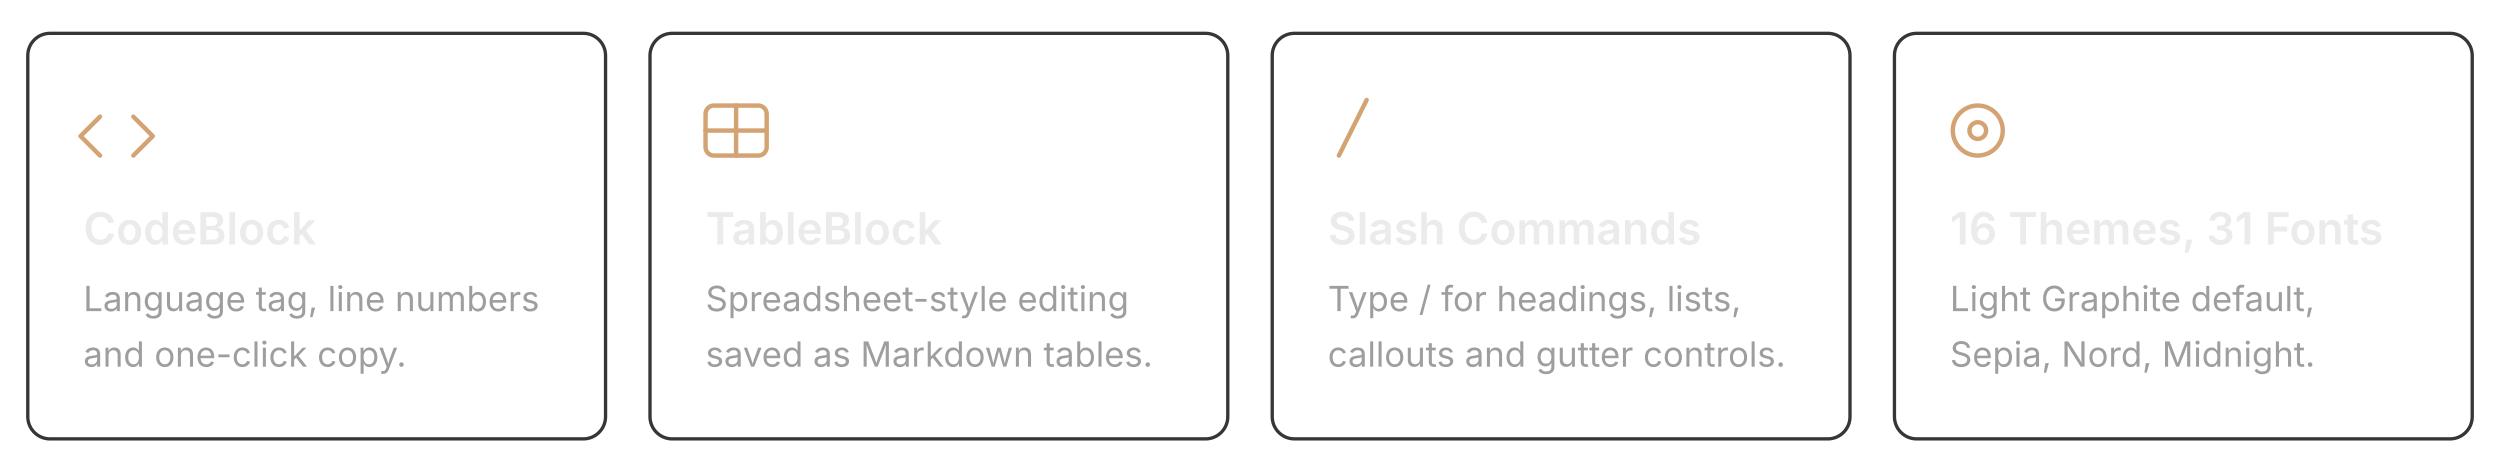
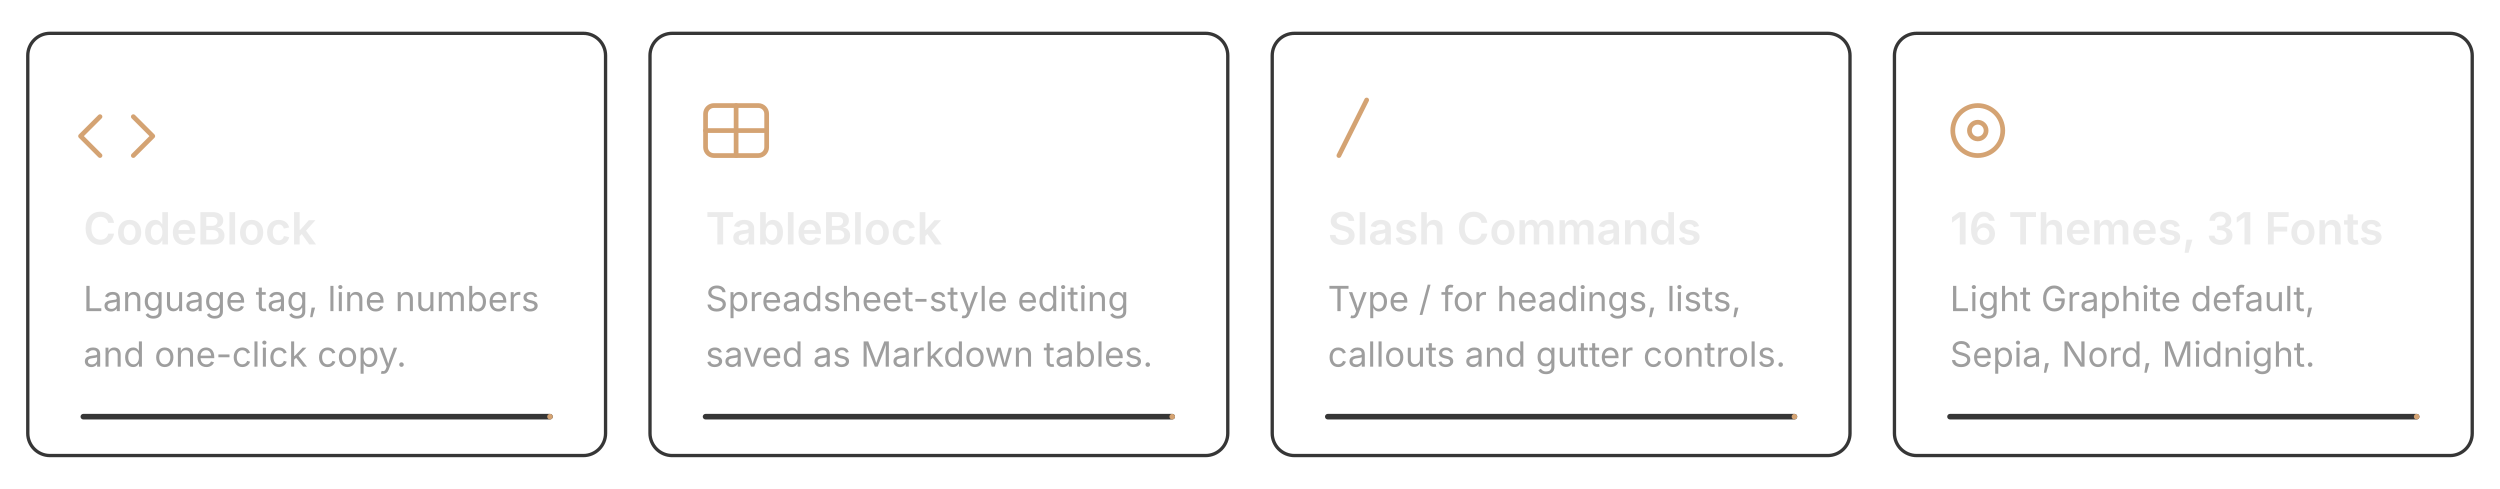
- <svg xmlns="http://www.w3.org/2000/svg" viewBox="0 0 900 170" width="900" height="170">
+ <svg xmlns="http://www.w3.org/2000/svg" viewBox="0 0 900 176" width="900" height="176" role="img" aria-label="Noteworthy Editor Blocks and Themes">
  <style>
  text { font-family: -apple-system, BlinkMacSystemFont, "SF Pro Text", "SF Pro Display", system-ui, sans-serif; }
  .mono { font-family: ui-monospace, "SF Mono", SFMono-Regular, Menlo, monospace; }
  .fg { fill: #EBEBEB; }
  .mut { fill: #9E9E9E; }
  .acc { fill: #D4A373; }
  .bd { fill: none; stroke: #363636; stroke-width: 1.2; }
-   .bd-acc { fill: none; stroke: #D4A373; stroke-width: 1.2; }
-   .dash { fill: none; stroke: #525252; stroke-width: 1.2; stroke-dasharray: 4 4; }
-   .icon { fill: none; stroke: #D4A373; stroke-width: 1.6; stroke-linecap: round; stroke-linejoin: round; }
-   .caret { fill: #D4A373; animation: blink 1.2s step-end infinite; }
-   @keyframes blink { 0%, 100% { opacity: 1; } 50% { opacity: 0; } }
+   .icon { fill: none; stroke: #D4A373; stroke-width: 1.7; stroke-linecap: round; stroke-linejoin: round; }
+   .bar-bg { fill: none; stroke: #363636; stroke-width: 2; stroke-linecap: round; }
+   .bar-fg { fill: none; stroke: #D4A373; stroke-width: 2; stroke-linecap: round; stroke-dasharray: 168; stroke-dashoffset: 168; }
+ 
+   .nw-c1 { animation: nw-card 8s ease-in-out infinite 0s; }
+   .nw-c2 { animation: nw-card 8s ease-in-out infinite 2s; }
+   .nw-c3 { animation: nw-card 8s ease-in-out infinite 4s; }
+   .nw-c4 { animation: nw-card 8s ease-in-out infinite 6s; }
+   @keyframes nw-card {
+     0%, 20% { stroke: #D4A373; stroke-width: 1.6; }
+     26%, 100% { stroke: #363636; stroke-width: 1.2; }
+   }
+ 
+   .nw-i1 { stroke-dasharray: 48; animation: nw-draw 8s ease-in-out infinite 0s; }
+   .nw-i2 { stroke-dasharray: 140; animation: nw-draw2 8s ease-in-out infinite 2s; }
+   .nw-i3 { stroke-dasharray: 30; animation: nw-draw3 8s ease-in-out infinite 4s; }
+   .nw-i4 { stroke-dasharray: 80; animation: nw-draw4 8s ease-in-out infinite 6s; }
+   @keyframes nw-draw  { 0% { stroke-dashoffset: 48; } 12%, 100% { stroke-dashoffset: 0; } }
+   @keyframes nw-draw2 { 0% { stroke-dashoffset: 140; } 12%, 100% { stroke-dashoffset: 0; } }
+   @keyframes nw-draw3 { 0% { stroke-dashoffset: 30; } 12%, 100% { stroke-dashoffset: 0; } }
+   @keyframes nw-draw4 { 0% { stroke-dashoffset: 80; } 12%, 100% { stroke-dashoffset: 0; } }
+ 
+   .nw-b1 { animation: nw-bar 8s ease-in-out infinite 0s; }
+   .nw-b2 { animation: nw-bar 8s ease-in-out infinite 2s; }
+   .nw-b3 { animation: nw-bar 8s ease-in-out infinite 4s; }
+   .nw-b4 { animation: nw-bar 8s ease-in-out infinite 6s; }
+   @keyframes nw-bar {
+     0% { stroke-dashoffset: 168; opacity: 0.4; }
+     18% { stroke-dashoffset: 0; opacity: 1; }
+     25%, 100% { stroke-dashoffset: 168; opacity: 0.25; }
+   }
+ 
  @media (prefers-color-scheme: light) {
    .fg { fill: #3B3834; }
    .mut { fill: #7A756E; }
    .acc { fill: #965A2B; }
    .bd { stroke: #DEDAD3; }
-     .bd-acc { stroke: #965A2B; }
-     .dash { stroke: #B8B2A8; }
    .icon { stroke: #965A2B; }
-     .caret { fill: #965A2B; }
+     .bar-bg { stroke: #DEDAD3; }
+     .bar-fg { stroke: #965A2B; }
+     @keyframes nw-card {
+       0%, 20% { stroke: #965A2B; stroke-width: 1.6; }
+       26%, 100% { stroke: #DEDAD3; stroke-width: 1.2; }
+     }
  }
  @media (prefers-reduced-motion: reduce) {
-     .caret { animation: none; }
+     .nw-c1, .nw-c2, .nw-c3, .nw-c4,
+     .nw-i1, .nw-i2, .nw-i3, .nw-i4,
+     .nw-b1, .nw-b2, .nw-b3, .nw-b4 { animation: none !important; stroke-dashoffset: 0 !important; }
+     .bar-fg { opacity: 0.5 !important; }
  }
- </style>
-   <rect x="10" y="12" width="208" height="146" rx="8" class="bd" />
-   <path d="M36 42l-7 7 7 7M48 42l7 7-7 7" class="icon" />
+   </style>
+   <rect x="10" y="12" width="208" height="152" rx="8" class="bd nw-c1" />
+   <path d="M36 42l-7 7 7 7M48 42l7 7-7 7" class="icon nw-i1" />
  <text x="30" y="88" font-size="16" font-weight="600" class="fg">CodeBlock</text>
  <text x="30" y="112" font-size="12.5" class="mut">Language tag, line numbers</text>
  <text x="30" y="132" font-size="12.5" class="mut">and one-click copy.</text>
-   <rect x="234" y="12" width="208" height="146" rx="8" class="bd" />
-   <rect x="254" y="38" width="22" height="18" rx="3" class="icon" />
-   <line x1="254" y1="47" x2="276" y2="47" class="icon" />
-   <line x1="265" y1="38" x2="265" y2="56" class="icon" />
+   <line x1="30" y1="150" x2="198" y2="150" class="bar-bg" />
+   <line x1="30" y1="150" x2="198" y2="150" class="bar-fg nw-b1" />
+   <rect x="234" y="12" width="208" height="152" rx="8" class="bd nw-c2" />
+   <g class="nw-i2">
+     <rect x="254" y="38" width="22" height="18" rx="3" class="icon" />
+     <line x1="254" y1="47" x2="276" y2="47" class="icon" />
+     <line x1="265" y1="38" x2="265" y2="56" class="icon" />
+   </g>
  <text x="254" y="88" font-size="16" font-weight="600" class="fg">TableBlock</text>
  <text x="254" y="112" font-size="12.5" class="mut">Spreadsheet-style editing</text>
  <text x="254" y="132" font-size="12.5" class="mut">saved as Markdown tables.</text>
-   <rect x="458" y="12" width="208" height="146" rx="8" class="bd" />
-   <line x1="482" y1="56" x2="492" y2="36" class="icon" />
+   <line x1="254" y1="150" x2="422" y2="150" class="bar-bg" />
+   <line x1="254" y1="150" x2="422" y2="150" class="bar-fg nw-b2" />
+   <rect x="458" y="12" width="208" height="152" rx="8" class="bd nw-c3" />
+   <line x1="482" y1="56" x2="492" y2="36" class="icon nw-i3" />
  <text x="478" y="88" font-size="16" font-weight="600" class="fg">Slash Commands</text>
  <text x="478" y="112" font-size="12.5" class="mut">Type / for headings, lists,</text>
  <text x="478" y="132" font-size="12.5" class="mut">callouts and gutter controls.</text>
-   <rect x="682" y="12" width="208" height="146" rx="8" class="bd" />
-   <circle cx="712" cy="47" r="9" class="icon" />
-   <circle cx="712" cy="47" r="3" class="icon" />
+   <line x1="478" y1="150" x2="646" y2="150" class="bar-bg" />
+   <line x1="478" y1="150" x2="646" y2="150" class="bar-fg nw-b3" />
+   <rect x="682" y="12" width="208" height="152" rx="8" class="bd nw-c4" />
+   <g class="nw-i4">
+     <circle cx="712" cy="47" r="9" class="icon" />
+     <circle cx="712" cy="47" r="3" class="icon" />
+   </g>
  <text x="702" y="88" font-size="16" font-weight="600" class="fg">16 Themes, 31 Fonts</text>
  <text x="702" y="112" font-size="12.5" class="mut">Light Graphite default,</text>
  <text x="702" y="132" font-size="12.5" class="mut">Sepia, Nord, Midnight.</text>
+   <line x1="702" y1="150" x2="870" y2="150" class="bar-bg" />
+   <line x1="702" y1="150" x2="870" y2="150" class="bar-fg nw-b4" />
</svg>
